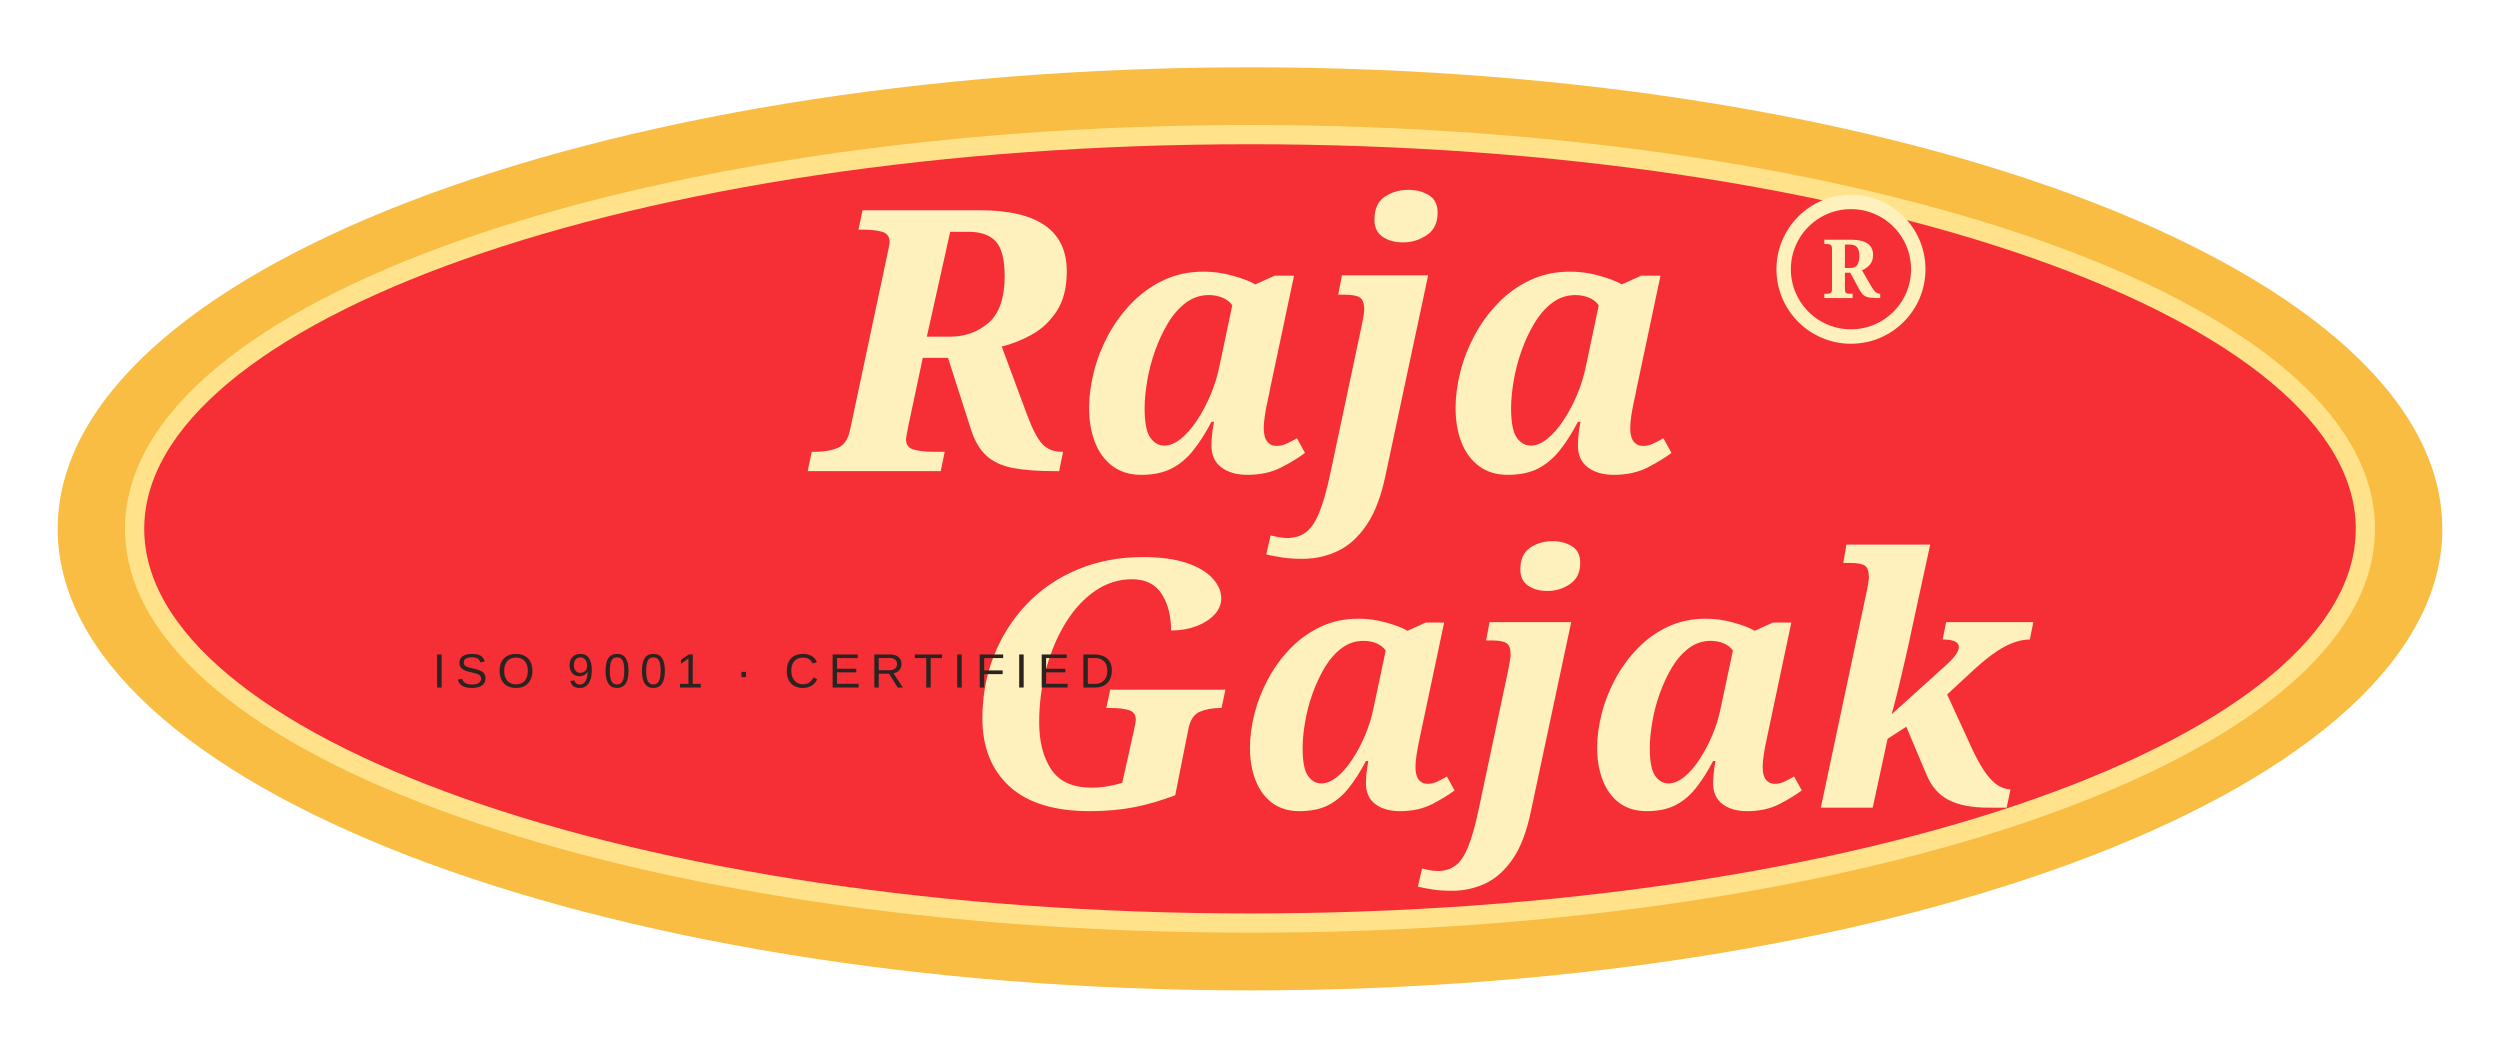
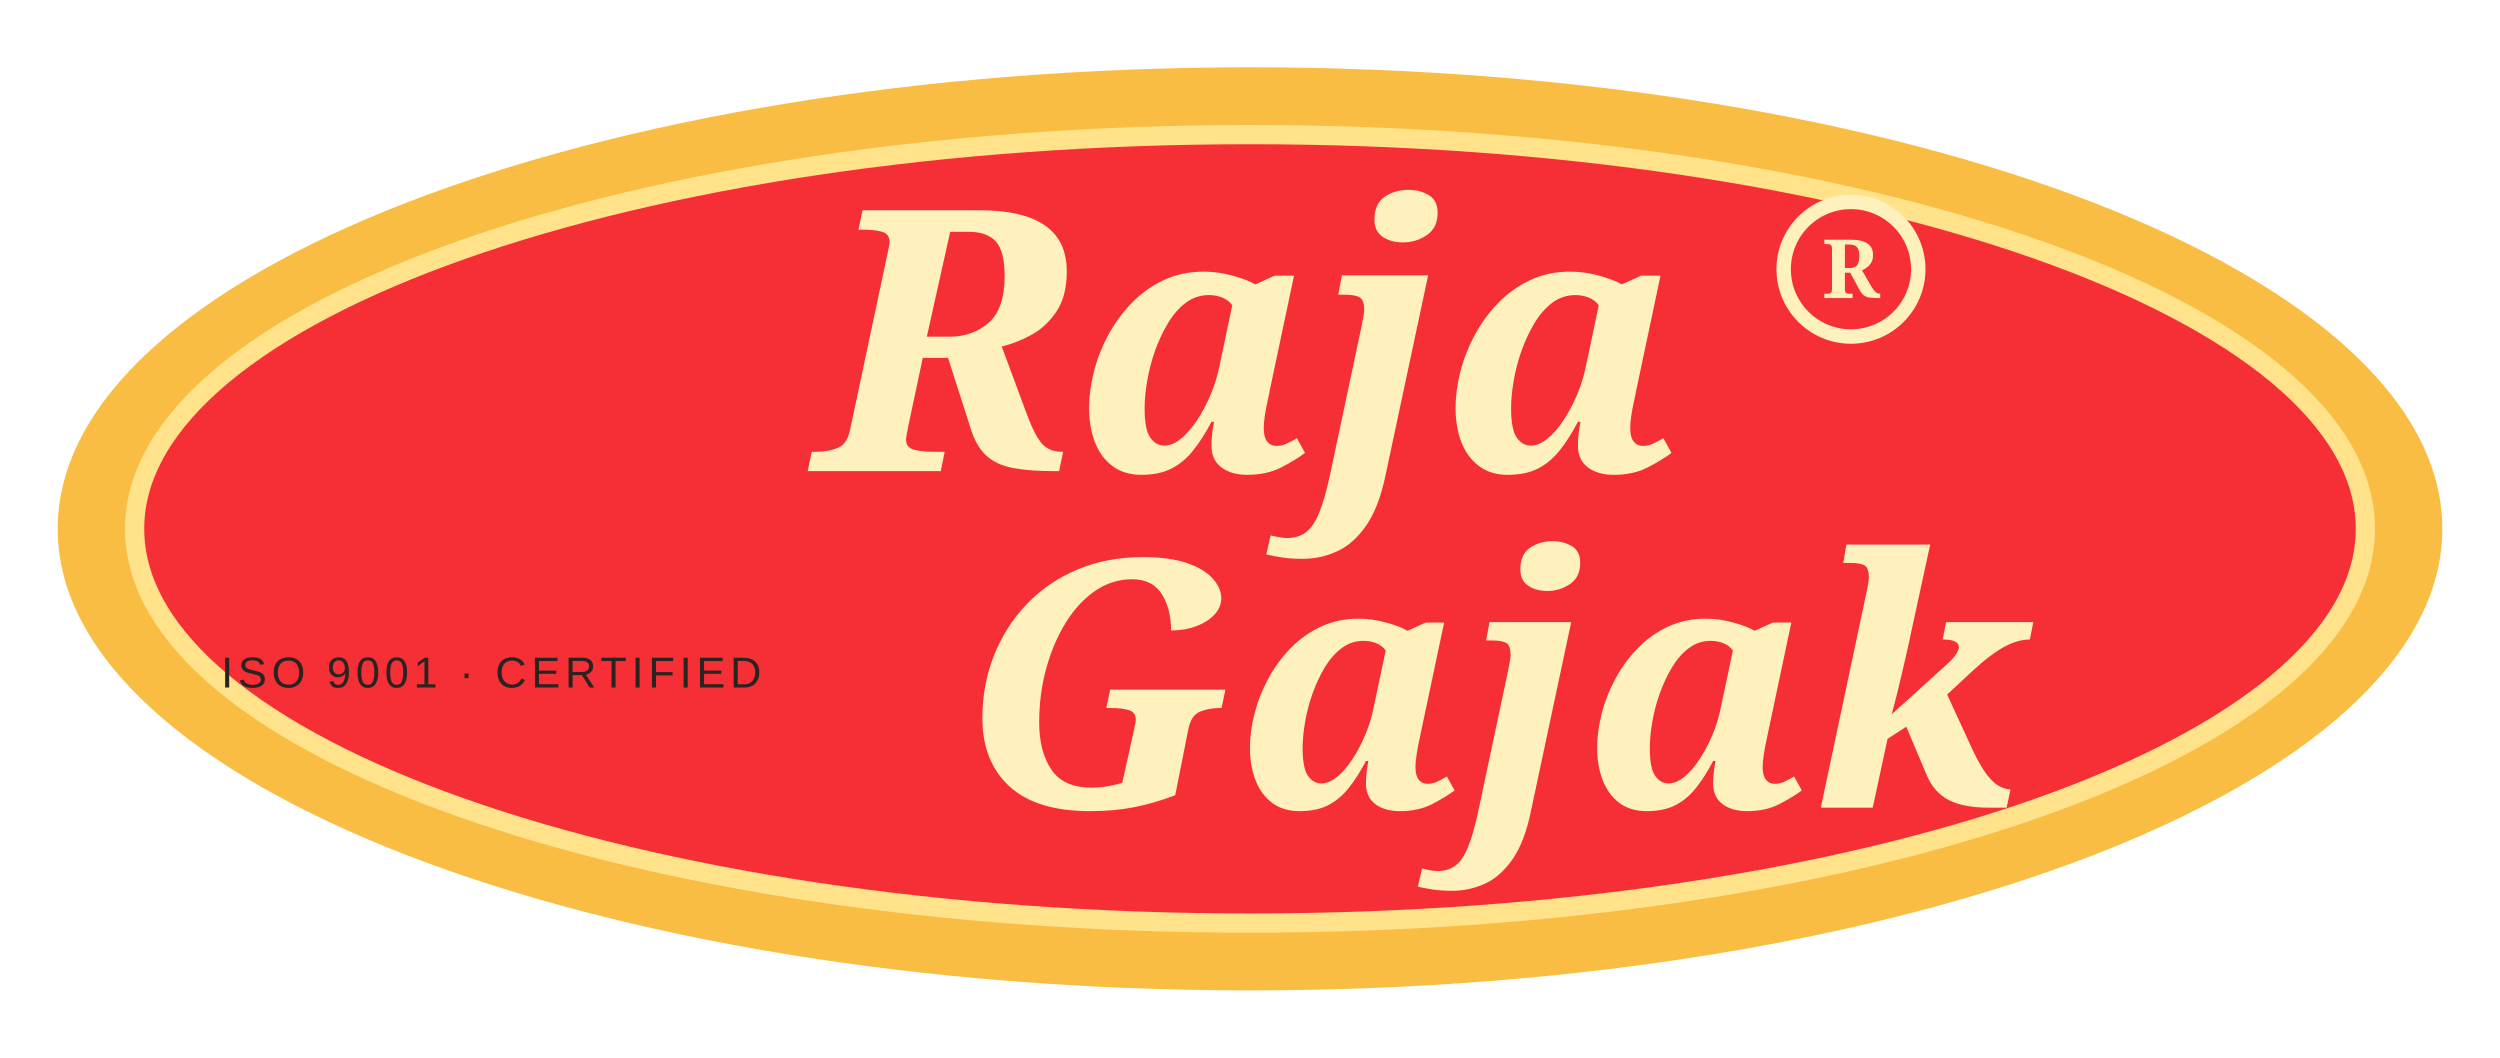
<svg xmlns="http://www.w3.org/2000/svg" viewBox="0 0 520 220" role="img" aria-labelledby="title">
  <ellipse cx="260" cy="110" rx="248" ry="96" fill="#f8bd42" />
  <ellipse cx="260" cy="110" rx="232" ry="82" fill="#f52f35" stroke="#ffe28a" stroke-width="4" />
  <g fill="#fff1bd" font-family="Georgia, serif" font-style="italic" font-weight="700" text-anchor="middle">
    <text x="260" y="98" font-size="76">Raja</text>
    <text x="310" y="168" font-size="72">Gajak</text>
  </g>
  <circle cx="385" cy="56" r="14" fill="none" stroke="#fff1bd" stroke-width="3" />
  <text x="385" y="62" fill="#fff1bd" font-family="Georgia, serif" font-size="17" font-weight="700" text-anchor="middle">R</text>
-   <text x="90" y="143" fill="#2b2320" font-family="Arial, sans-serif" font-size="10" letter-spacing="2">ISO 9001 · CERTIFIED</text>
+   <text x="46" y="143" fill="#2b2320" font-family="Arial, sans-serif" font-size="9" letter-spacing="1">ISO 9001 · CERTIFIED</text>
</svg>
